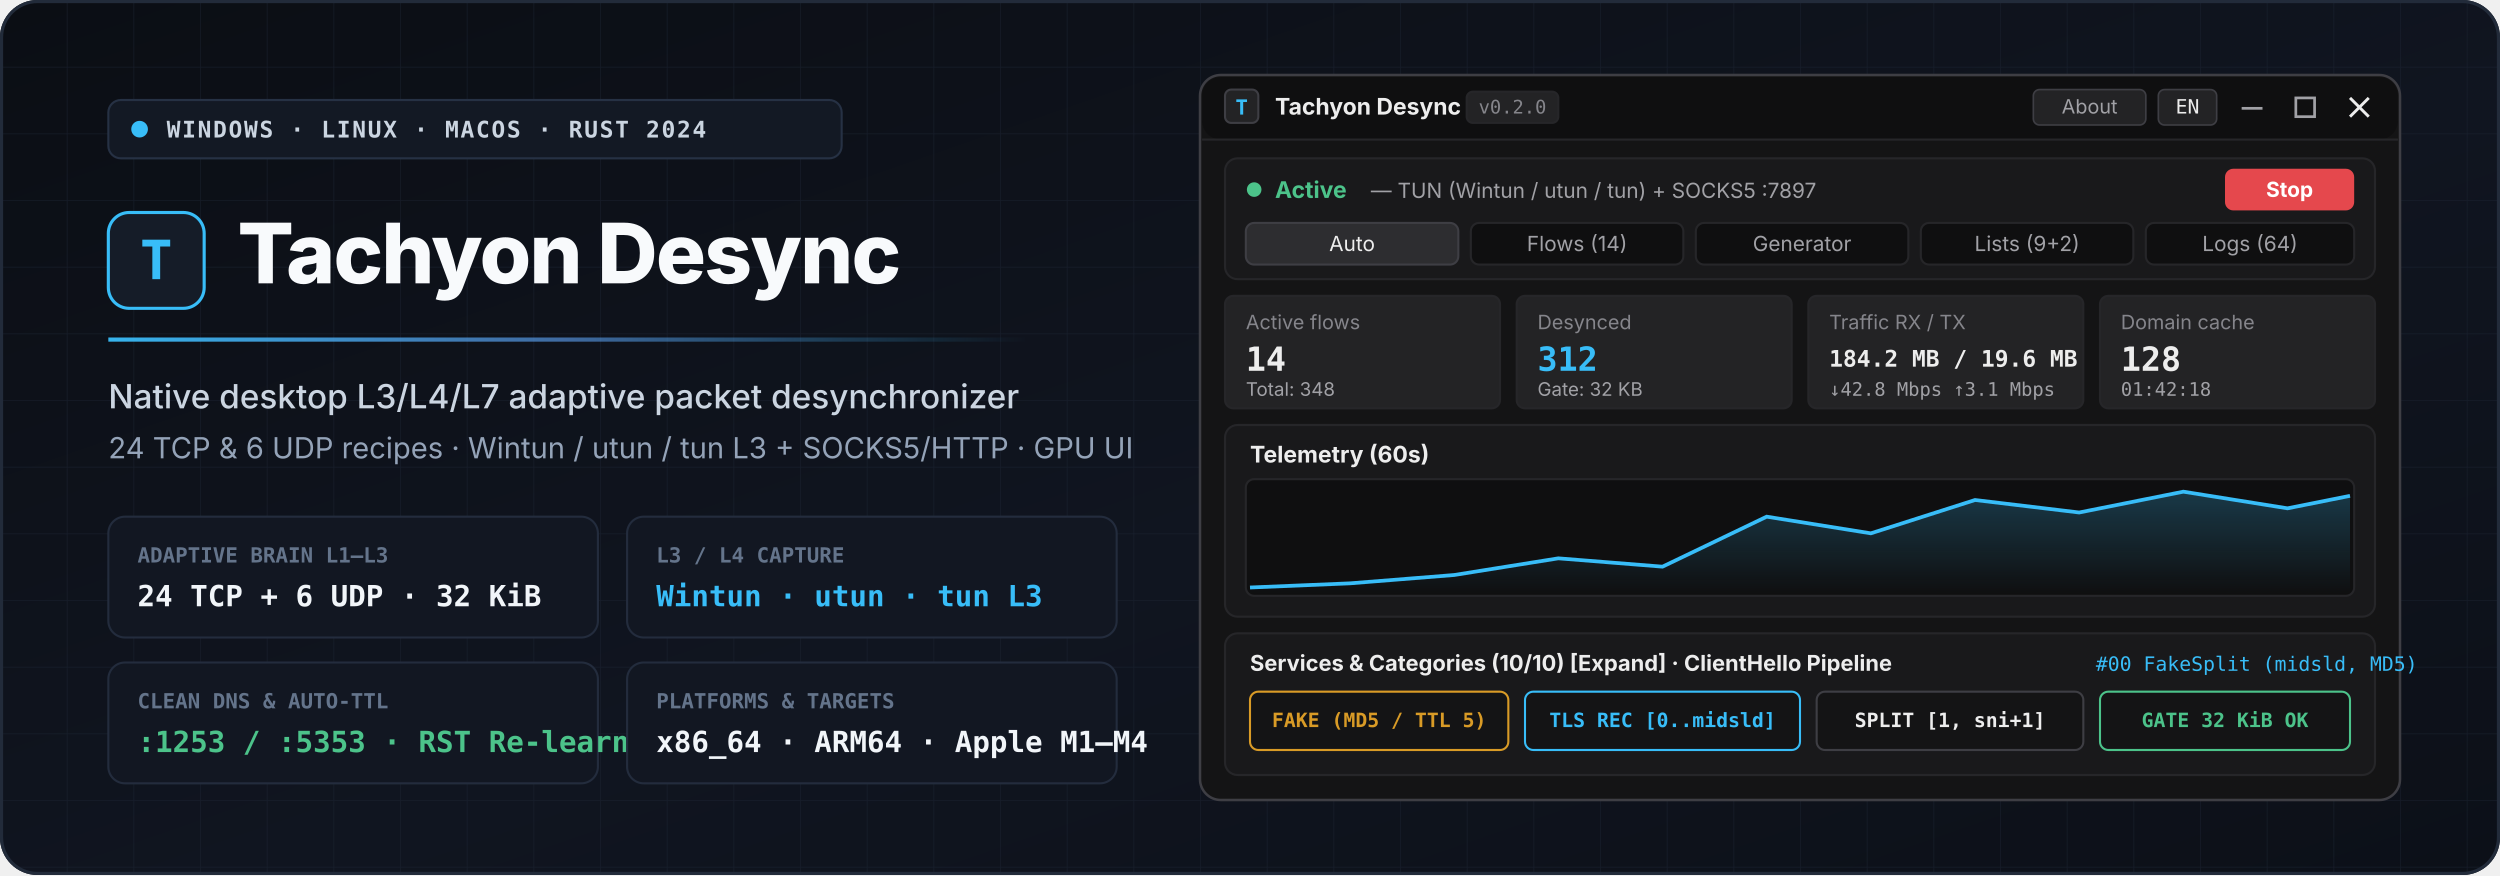
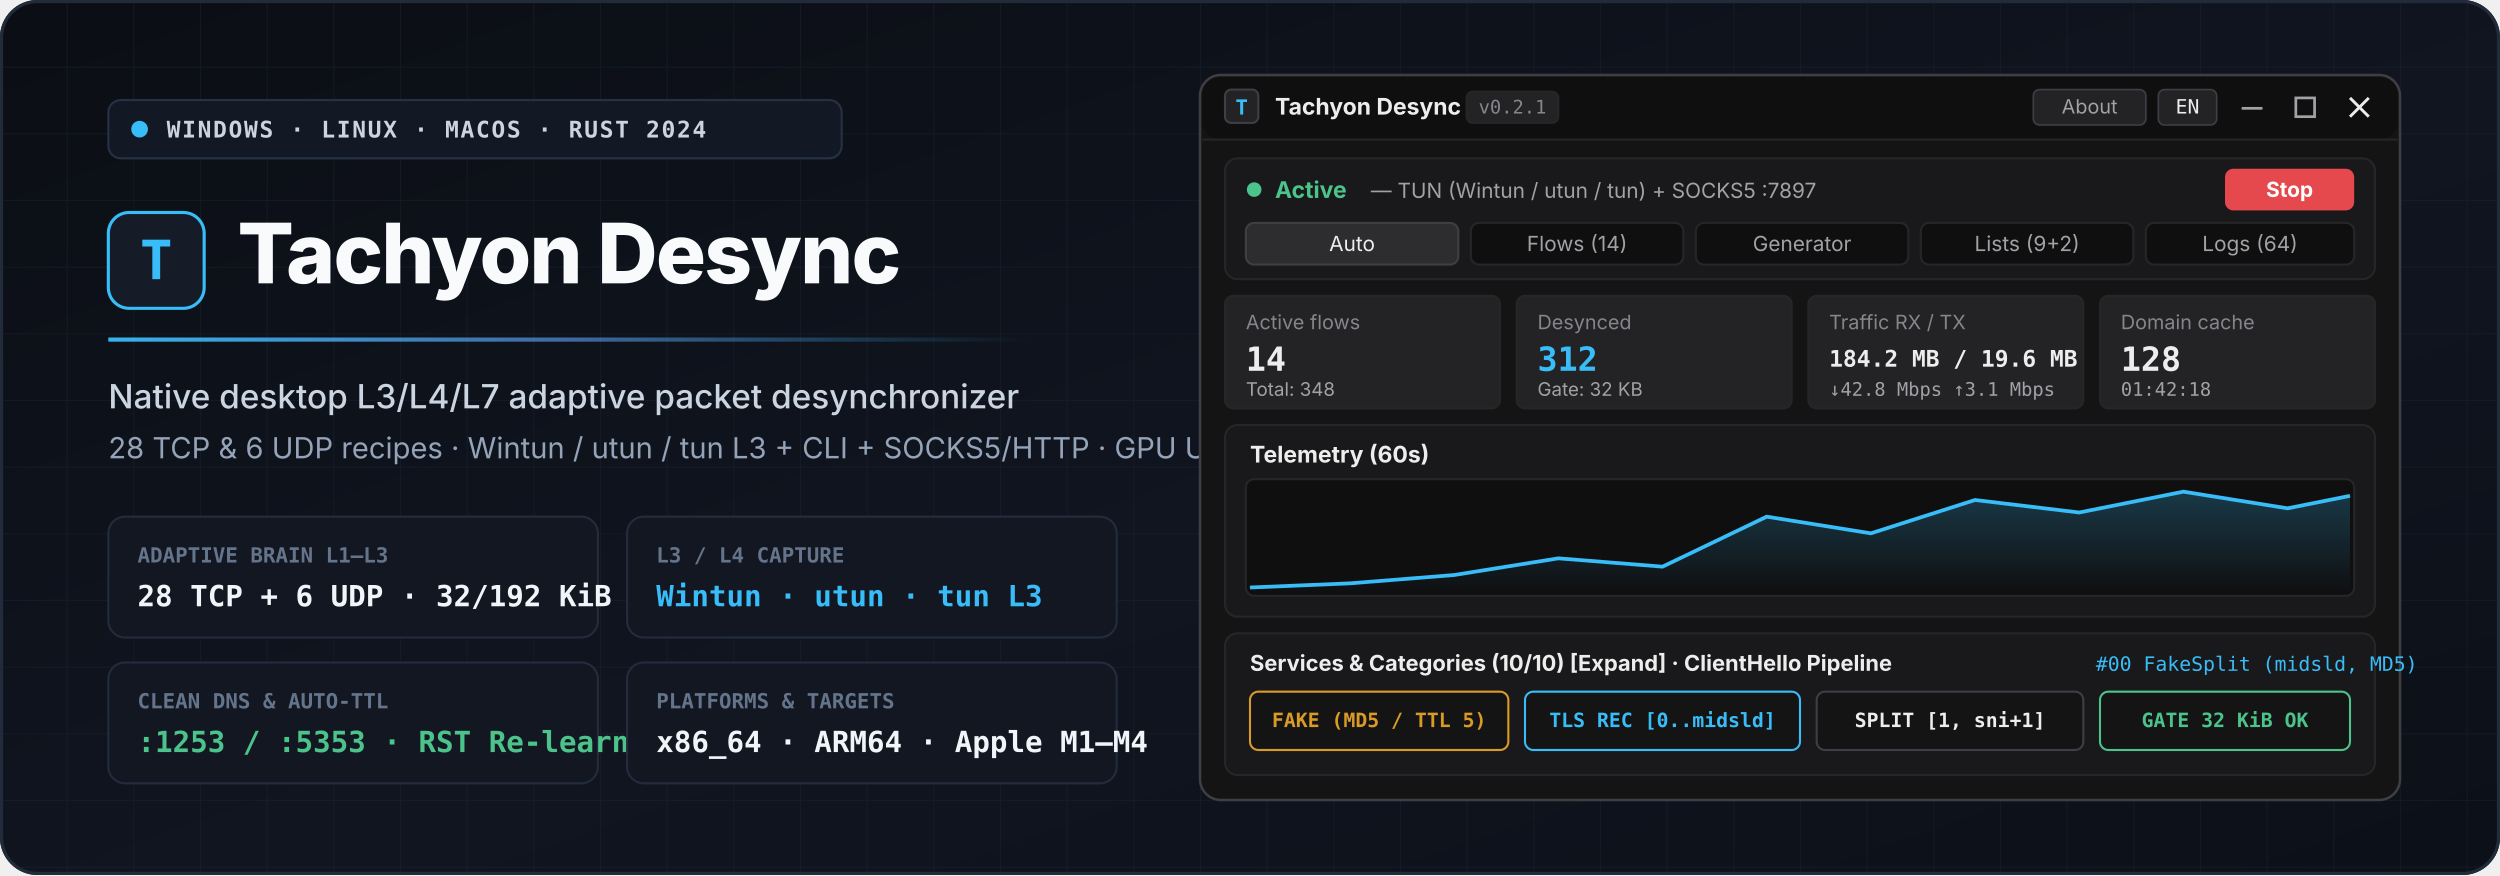
<svg xmlns="http://www.w3.org/2000/svg" viewBox="0 0 1200 420" width="1200" height="420">
  <defs>
    <linearGradient id="bg" x1="0%" y1="0%" x2="100%" y2="100%">
      <stop offset="0%" stop-color="#0b0e14" />
      <stop offset="55%" stop-color="#101520" />
      <stop offset="100%" stop-color="#0c1018" />
    </linearGradient>
    <linearGradient id="accentLine" x1="0%" y1="0%" x2="100%" y2="0%">
      <stop offset="0%" stop-color="#38bdf8" stop-opacity="0.95" />
      <stop offset="50%" stop-color="#60a5fa" stop-opacity="0.6" />
      <stop offset="100%" stop-color="#38bdf8" stop-opacity="0.0" />
    </linearGradient>
    <linearGradient id="chartFill" x1="0%" y1="0%" x2="0%" y2="100%">
      <stop offset="0%" stop-color="#38bdf8" stop-opacity="0.24" />
      <stop offset="100%" stop-color="#38bdf8" stop-opacity="0.0" />
    </linearGradient>
    <pattern id="grid" width="32" height="32" patternUnits="userSpaceOnUse">
      <path d="M 32 0 L 0 0 0 32" fill="none" stroke="#1e2636" stroke-width="0.7" opacity="0.55" />
    </pattern>
  </defs>
  <rect width="1200" height="420" rx="18" fill="url(#bg)" />
  <rect width="1200" height="420" rx="18" fill="url(#grid)" />
  <rect x="0.75" y="0.75" width="1198.5" height="418.5" rx="17.25" fill="none" stroke="#222b3a" stroke-width="1.5" />
  <g transform="translate(52, 48)">
    <rect x="0" y="0" width="352" height="28" rx="6" fill="#131924" stroke="#263144" stroke-width="1" />
    <circle cx="15" cy="14" r="4" fill="#38bdf8" />
    <text x="28" y="18" fill="#cbd5e1" font-family="ui-monospace, SFMono-Regular, Menlo, Consolas, monospace" font-size="11" font-weight="700" letter-spacing="0.8">WINDOWS · LINUX · MACOS · RUST 2024</text>
    <g transform="translate(0, 52)">
      <rect x="0" y="2" width="46" height="46" rx="10" fill="#151c28" stroke="#38bdf8" stroke-width="1.5" />
      <text x="23" y="34" text-anchor="middle" fill="#38bdf8" font-family="ui-monospace, SFMono-Regular, Menlo, Consolas, monospace" font-size="26" font-weight="800">T</text>
      <text x="62" y="36" fill="#f8fafc" font-family="-apple-system, BlinkMacSystemFont, 'Segoe UI', Inter, Roboto, sans-serif" font-size="40" font-weight="800" letter-spacing="-0.8">Tachyon Desync</text>
    </g>
    <rect x="0" y="114" width="440" height="2" fill="url(#accentLine)" />
    <text x="0" y="148" fill="#cbd5e1" font-family="-apple-system, BlinkMacSystemFont, 'Segoe UI', Inter, Roboto, sans-serif" font-size="16" font-weight="500">
      Native desktop L3/L4/L7 adaptive packet desynchronizer
    </text>
    <text x="0" y="172" fill="#94a3b8" font-family="-apple-system, BlinkMacSystemFont, 'Segoe UI', Inter, Roboto, sans-serif" font-size="14">
-       24 TCP &amp; 6 UDP recipes · Wintun / utun / tun L3 + SOCKS5/HTTP · GPU UI
+       28 TCP &amp; 6 UDP recipes · Wintun / utun / tun L3 + CLI + SOCKS5/HTTP · GPU UI
    </text>
    <g transform="translate(0, 200)">
      <rect x="0" y="0" width="235" height="58" rx="8" fill="#121722" stroke="#232c3d" stroke-width="1" />
      <text x="14" y="22" fill="#64748b" font-family="ui-monospace, SFMono-Regular, Menlo, Consolas, monospace" font-size="10" font-weight="700">ADAPTIVE BRAIN L1–L3</text>
-       <text x="14" y="43" fill="#f1f5f9" font-family="ui-monospace, SFMono-Regular, Menlo, Consolas, monospace" font-size="14" font-weight="700">24 TCP + 6 UDP · 32 KiB</text>
+       <text x="14" y="43" fill="#f1f5f9" font-family="ui-monospace, SFMono-Regular, Menlo, Consolas, monospace" font-size="14" font-weight="700">28 TCP + 6 UDP · 32/192 KiB</text>
      <rect x="249" y="0" width="235" height="58" rx="8" fill="#121722" stroke="#232c3d" stroke-width="1" />
      <text x="263" y="22" fill="#64748b" font-family="ui-monospace, SFMono-Regular, Menlo, Consolas, monospace" font-size="10" font-weight="700">L3 / L4 CAPTURE</text>
      <text x="263" y="43" fill="#38bdf8" font-family="ui-monospace, SFMono-Regular, Menlo, Consolas, monospace" font-size="14" font-weight="700">Wintun · utun · tun L3</text>
      <rect x="0" y="70" width="235" height="58" rx="8" fill="#121722" stroke="#232c3d" stroke-width="1" />
      <text x="14" y="92" fill="#64748b" font-family="ui-monospace, SFMono-Regular, Menlo, Consolas, monospace" font-size="10" font-weight="700">CLEAN DNS &amp; AUTO-TTL</text>
      <text x="14" y="113" fill="#4cc38a" font-family="ui-monospace, SFMono-Regular, Menlo, Consolas, monospace" font-size="14" font-weight="700">:1253 / :5353 · RST Re-learn</text>
      <rect x="249" y="70" width="235" height="58" rx="8" fill="#121722" stroke="#232c3d" stroke-width="1" />
      <text x="263" y="92" fill="#64748b" font-family="ui-monospace, SFMono-Regular, Menlo, Consolas, monospace" font-size="10" font-weight="700">PLATFORMS &amp; TARGETS</text>
      <text x="263" y="113" fill="#f1f5f9" font-family="ui-monospace, SFMono-Regular, Menlo, Consolas, monospace" font-size="14" font-weight="700">x86_64 · ARM64 · Apple M1–M4</text>
    </g>
  </g>
  <g transform="translate(576, 36)">
    <rect x="0" y="0" width="576" height="348" rx="10" fill="#141415" stroke="#3e3e44" stroke-width="1.2" />
    <rect x="1" y="1" width="574" height="30" rx="9" fill="#0f0f10" />
    <line x1="1" y1="31" x2="575" y2="31" stroke="#262629" stroke-width="1" />
    <rect x="12" y="7" width="16" height="16" rx="3" fill="#232325" stroke="#3e3e44" stroke-width="1" />
    <text x="20" y="19" text-anchor="middle" fill="#38bdf8" font-family="ui-monospace, SFMono-Regular, Menlo, Consolas, monospace" font-size="10" font-weight="700">T</text>
    <text x="36" y="19" fill="#ededed" font-family="-apple-system, BlinkMacSystemFont, 'Segoe UI', Inter, sans-serif" font-size="11" font-weight="700">Tachyon Desync</text>
    <rect x="128" y="8" width="44" height="15" rx="3" fill="#232325" stroke="#262629" stroke-width="1" />
-     <text x="150" y="18.5" text-anchor="middle" fill="#85858b" font-family="ui-monospace, SFMono-Regular, Menlo, Consolas, monospace" font-size="9">v0.2.0</text>
+     <text x="150" y="18.5" text-anchor="middle" fill="#85858b" font-family="ui-monospace, SFMono-Regular, Menlo, Consolas, monospace" font-size="9">v0.2.1</text>
    <rect x="400" y="7" width="54" height="17" rx="3" fill="#232325" stroke="#3e3e44" stroke-width="0.8" />
    <text x="427" y="18.5" text-anchor="middle" fill="#a1a1a6" font-family="-apple-system, BlinkMacSystemFont, 'Segoe UI', sans-serif" font-size="9.5">About</text>
    <rect x="460" y="7" width="28" height="17" rx="3" fill="#232325" stroke="#3e3e44" stroke-width="0.8" />
    <text x="474" y="18.5" text-anchor="middle" fill="#ededed" font-family="ui-monospace, SFMono-Regular, Menlo, Consolas, monospace" font-size="9.5">EN</text>
    <line x1="500" y1="16" x2="510" y2="16" stroke="#a1a1a6" stroke-width="1.3" />
    <rect x="526" y="11" width="9" height="9" fill="none" stroke="#a1a1a6" stroke-width="1.3" />
    <line x1="552" y1="11" x2="561" y2="20" stroke="#ededed" stroke-width="1.4" />
    <line x1="561" y1="11" x2="552" y2="20" stroke="#ededed" stroke-width="1.4" />
    <rect x="12" y="40" width="552" height="58" rx="6" fill="#19191b" stroke="#262629" stroke-width="1" />
    <circle cx="26" cy="55" r="3.5" fill="#4cc38a" />
    <text x="36" y="59" fill="#4cc38a" font-family="-apple-system, BlinkMacSystemFont, 'Segoe UI', sans-serif" font-size="11" font-weight="700">Active</text>
    <text x="82" y="59" fill="#a1a1a6" font-family="-apple-system, BlinkMacSystemFont, 'Segoe UI', sans-serif" font-size="10">— TUN (Wintun / utun / tun) + SOCKS5 :7897</text>
    <rect x="492" y="45" width="62" height="20" rx="4" fill="#e5484d" />
    <text x="523" y="58.5" text-anchor="middle" fill="#ffffff" font-family="-apple-system, BlinkMacSystemFont, 'Segoe UI', sans-serif" font-size="10" font-weight="700">Stop</text>
    <rect x="22" y="71" width="102" height="20" rx="4" fill="#2d2d30" stroke="#3e3e44" stroke-width="1" />
    <text x="73" y="84.5" text-anchor="middle" fill="#ededed" font-family="-apple-system, BlinkMacSystemFont, 'Segoe UI', sans-serif" font-size="10">Auto</text>
    <rect x="130" y="71" width="102" height="20" rx="4" fill="#0f0f10" stroke="#262629" stroke-width="1" />
    <text x="181" y="84.5" text-anchor="middle" fill="#a1a1a6" font-family="-apple-system, BlinkMacSystemFont, 'Segoe UI', sans-serif" font-size="10">Flows (14)</text>
    <rect x="238" y="71" width="102" height="20" rx="4" fill="#0f0f10" stroke="#262629" stroke-width="1" />
    <text x="289" y="84.5" text-anchor="middle" fill="#a1a1a6" font-family="-apple-system, BlinkMacSystemFont, 'Segoe UI', sans-serif" font-size="10">Generator</text>
    <rect x="346" y="71" width="102" height="20" rx="4" fill="#0f0f10" stroke="#262629" stroke-width="1" />
    <text x="397" y="84.5" text-anchor="middle" fill="#a1a1a6" font-family="-apple-system, BlinkMacSystemFont, 'Segoe UI', sans-serif" font-size="10">Lists (9+2)</text>
    <rect x="454" y="71" width="100" height="20" rx="4" fill="#0f0f10" stroke="#262629" stroke-width="1" />
    <text x="504" y="84.5" text-anchor="middle" fill="#a1a1a6" font-family="-apple-system, BlinkMacSystemFont, 'Segoe UI', sans-serif" font-size="10">Logs (64)</text>
    <g transform="translate(12, 106)">
      <rect x="0" y="0" width="132" height="54" rx="4" fill="#232325" stroke="#262629" stroke-width="1" />
      <text x="10" y="16" fill="#85858b" font-family="-apple-system, BlinkMacSystemFont, 'Segoe UI', sans-serif" font-size="9.5">Active flows</text>
      <text x="10" y="36" fill="#ededed" font-family="ui-monospace, SFMono-Regular, Menlo, Consolas, monospace" font-size="16" font-weight="700">14</text>
      <text x="10" y="48" fill="#a1a1a6" font-family="-apple-system, BlinkMacSystemFont, 'Segoe UI', sans-serif" font-size="9">Total: 348</text>
      <rect x="140" y="0" width="132" height="54" rx="4" fill="#232325" stroke="#262629" stroke-width="1" />
      <text x="150" y="16" fill="#85858b" font-family="-apple-system, BlinkMacSystemFont, 'Segoe UI', sans-serif" font-size="9.5">Desynced</text>
      <text x="150" y="36" fill="#38bdf8" font-family="ui-monospace, SFMono-Regular, Menlo, Consolas, monospace" font-size="16" font-weight="700">312</text>
      <text x="150" y="48" fill="#a1a1a6" font-family="-apple-system, BlinkMacSystemFont, 'Segoe UI', sans-serif" font-size="9">Gate: 32 KB</text>
      <rect x="280" y="0" width="132" height="54" rx="4" fill="#232325" stroke="#262629" stroke-width="1" />
      <text x="290" y="16" fill="#85858b" font-family="-apple-system, BlinkMacSystemFont, 'Segoe UI', sans-serif" font-size="9.5">Traffic RX / TX</text>
      <text x="290" y="34" fill="#ededed" font-family="ui-monospace, SFMono-Regular, Menlo, Consolas, monospace" font-size="11" font-weight="700">184.2 MB / 19.6 MB</text>
      <text x="290" y="48" fill="#a1a1a6" font-family="ui-monospace, SFMono-Regular, Menlo, Consolas, monospace" font-size="9">↓42.8 Mbps ↑3.1 Mbps</text>
      <rect x="420" y="0" width="132" height="54" rx="4" fill="#232325" stroke="#262629" stroke-width="1" />
      <text x="430" y="16" fill="#85858b" font-family="-apple-system, BlinkMacSystemFont, 'Segoe UI', sans-serif" font-size="9.5">Domain cache</text>
      <text x="430" y="36" fill="#ededed" font-family="ui-monospace, SFMono-Regular, Menlo, Consolas, monospace" font-size="16" font-weight="700">128</text>
      <text x="430" y="48" fill="#a1a1a6" font-family="ui-monospace, SFMono-Regular, Menlo, Consolas, monospace" font-size="9">01:42:18</text>
    </g>
    <g transform="translate(12, 168)">
      <rect x="0" y="0" width="552" height="92" rx="6" fill="#19191b" stroke="#262629" stroke-width="1" />
      <text x="12" y="18" fill="#ededed" font-family="-apple-system, BlinkMacSystemFont, 'Segoe UI', sans-serif" font-size="11" font-weight="700">Telemetry (60s)</text>
      <rect x="10" y="26" width="532" height="56" rx="4" fill="#0f0f10" stroke="#262629" stroke-width="1" />
      <path d="M 12 78 L 60 76 L 110 72 L 160 64 L 210 68 L 260 44 L 310 52 L 360 36 L 410 42 L 460 32 L 510 40 L 540 34 L 540 81 L 12 81 Z" fill="url(#chartFill)" />
      <path d="M 12 78 L 60 76 L 110 72 L 160 64 L 210 68 L 260 44 L 310 52 L 360 36 L 410 42 L 460 32 L 510 40 L 540 34" fill="none" stroke="#38bdf8" stroke-width="1.8" />
    </g>
    <g transform="translate(12, 268)">
      <rect x="0" y="0" width="552" height="68" rx="6" fill="#19191b" stroke="#262629" stroke-width="1" />
      <text x="12" y="18" fill="#ededed" font-family="-apple-system, BlinkMacSystemFont, 'Segoe UI', sans-serif" font-size="10.5" font-weight="700">Services &amp; Categories (10/10) [Expand] · ClientHello Pipeline</text>
      <text x="418" y="18" fill="#38bdf8" font-family="ui-monospace, SFMono-Regular, Menlo, Consolas, monospace" font-size="9.5">#00 FakeSplit (midsld, MD5)</text>
      <rect x="12" y="28" width="124" height="28" rx="4" fill="#141415" stroke="#d99b26" stroke-width="1" />
      <text x="74" y="45" text-anchor="middle" fill="#d99b26" font-family="ui-monospace, SFMono-Regular, Menlo, Consolas, monospace" font-size="9.5" font-weight="700">FAKE (MD5 / TTL 5)</text>
      <rect x="144" y="28" width="132" height="28" rx="4" fill="#141415" stroke="#38bdf8" stroke-width="1" />
      <text x="210" y="45" text-anchor="middle" fill="#38bdf8" font-family="ui-monospace, SFMono-Regular, Menlo, Consolas, monospace" font-size="9.5" font-weight="700">TLS REC [0..midsld]</text>
      <rect x="284" y="28" width="128" height="28" rx="4" fill="#141415" stroke="#3e3e44" stroke-width="1" />
      <text x="348" y="45" text-anchor="middle" fill="#ededed" font-family="ui-monospace, SFMono-Regular, Menlo, Consolas, monospace" font-size="9.5" font-weight="700">SPLIT [1, sni+1]</text>
      <rect x="420" y="28" width="120" height="28" rx="4" fill="#141415" stroke="#4cc38a" stroke-width="1" />
      <text x="480" y="45" text-anchor="middle" fill="#4cc38a" font-family="ui-monospace, SFMono-Regular, Menlo, Consolas, monospace" font-size="9.5" font-weight="700">GATE 32 KiB OK</text>
    </g>
  </g>
</svg>
